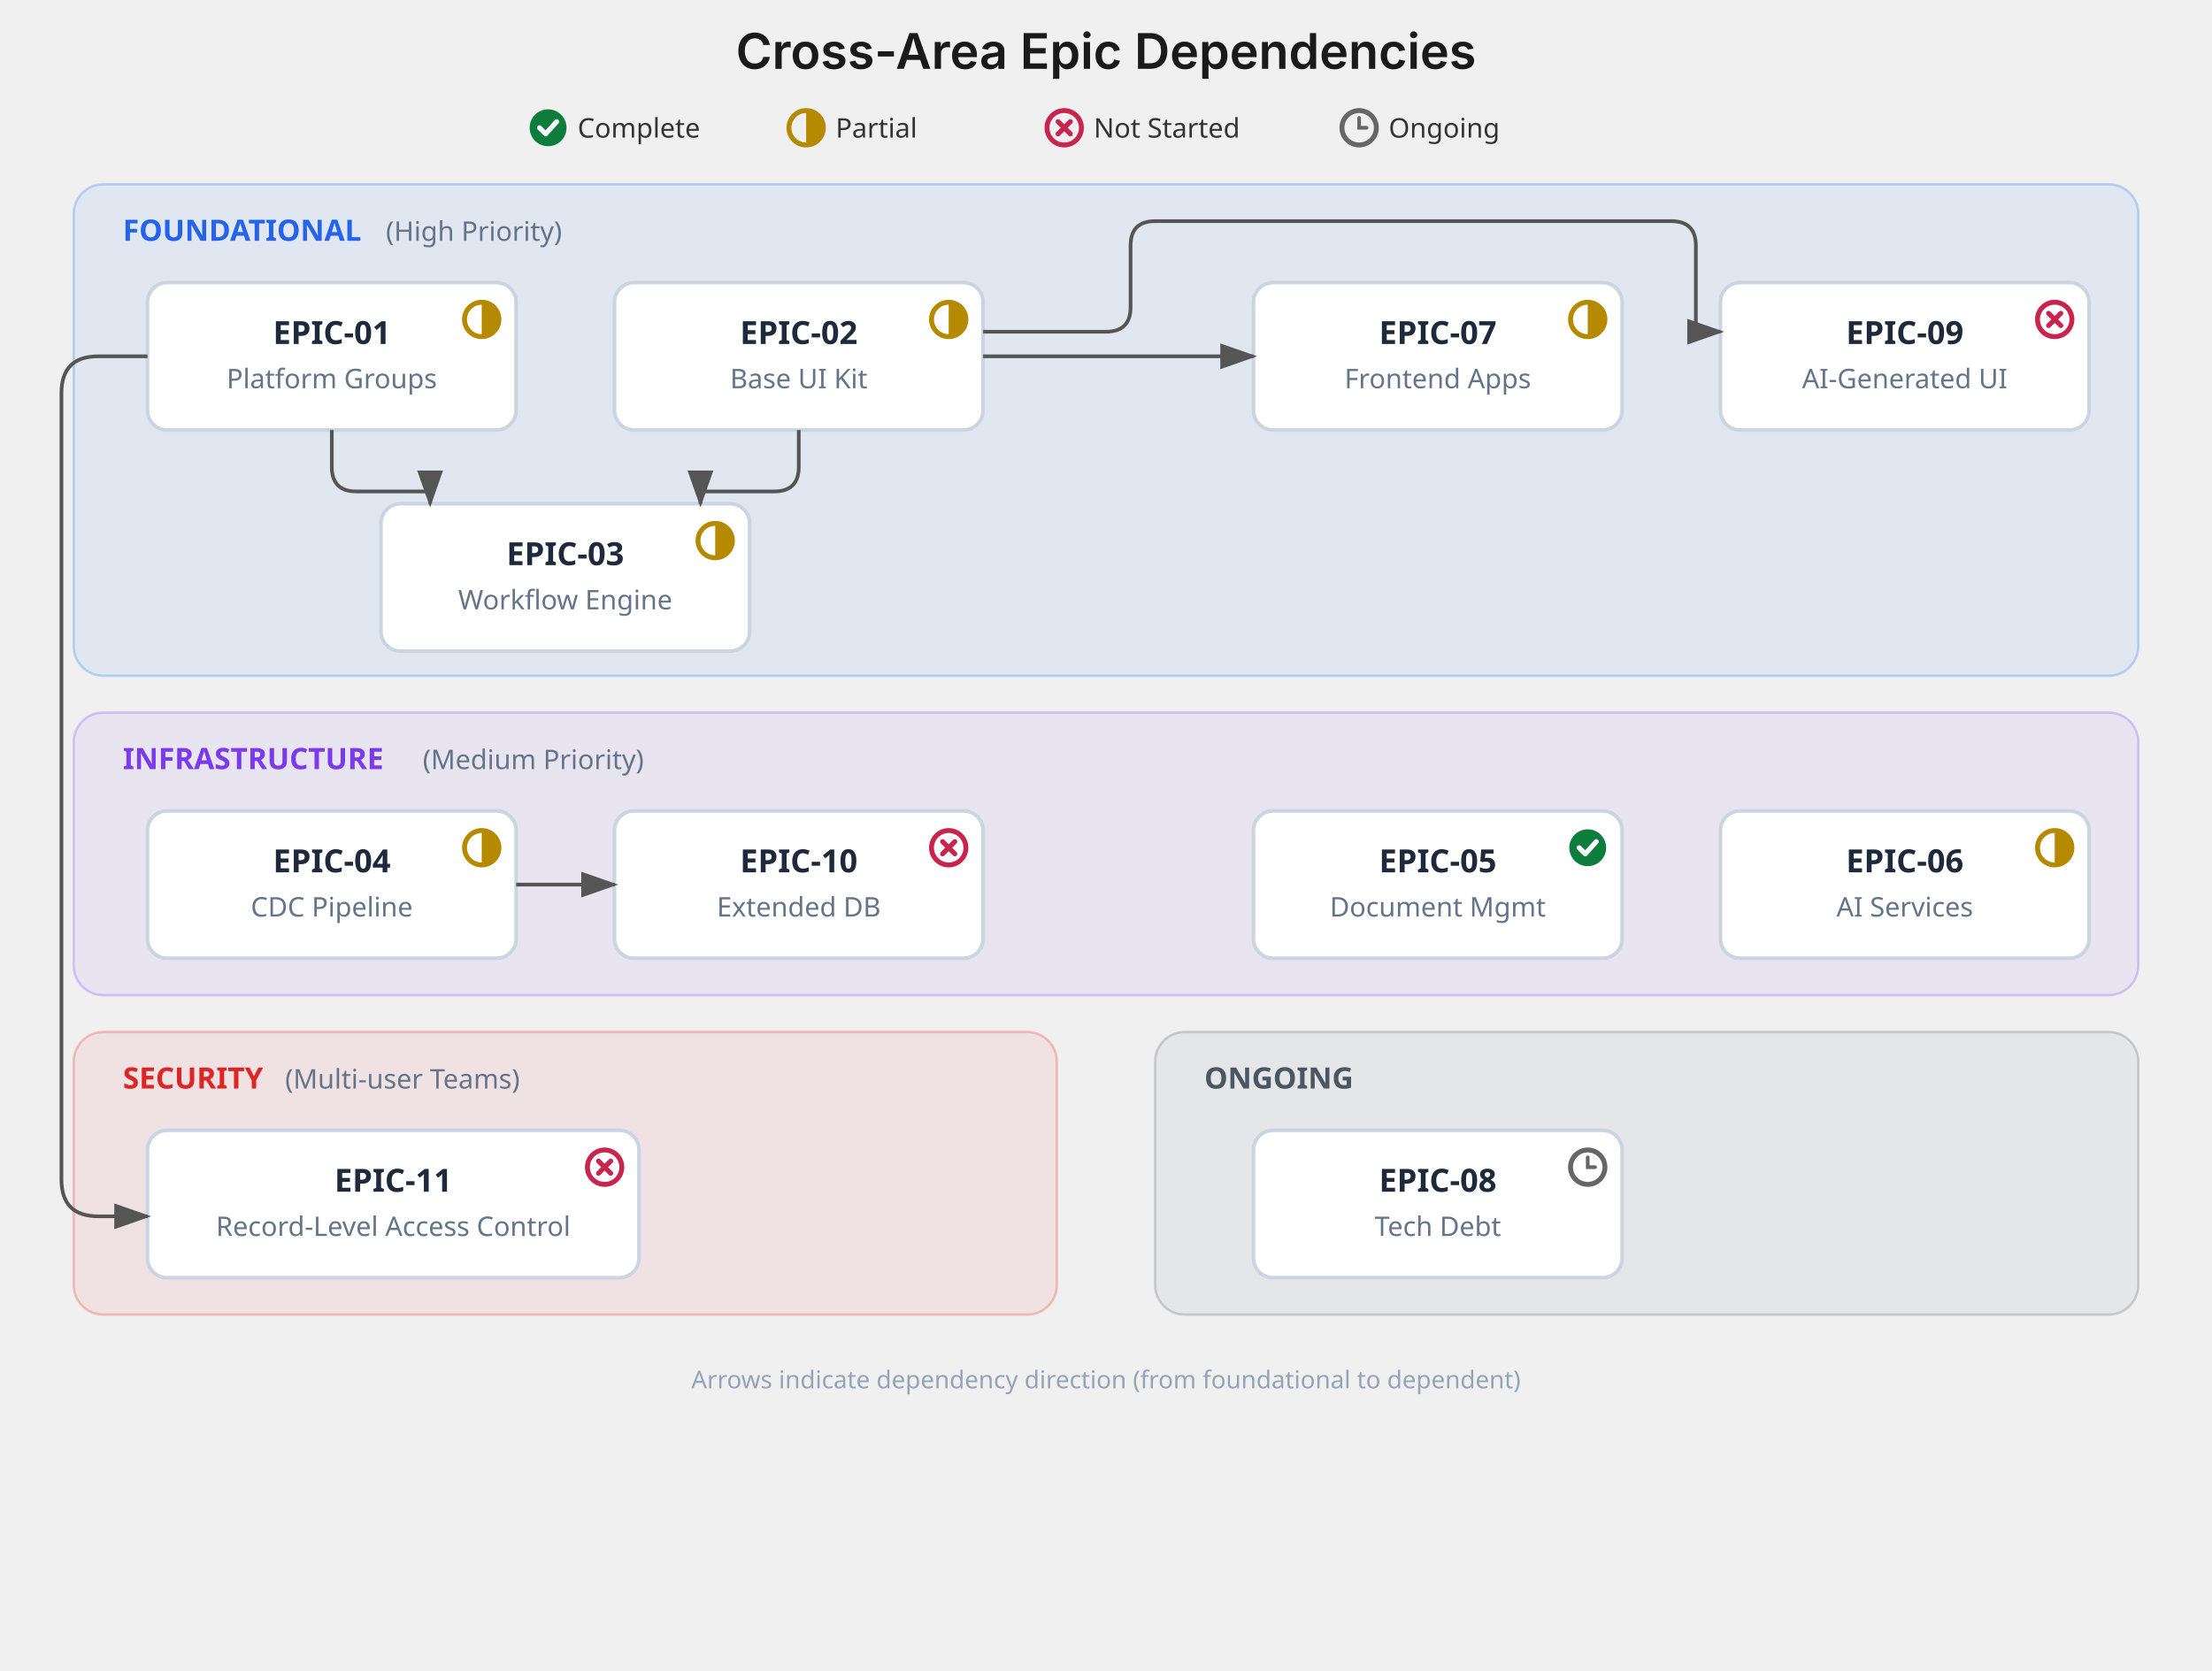
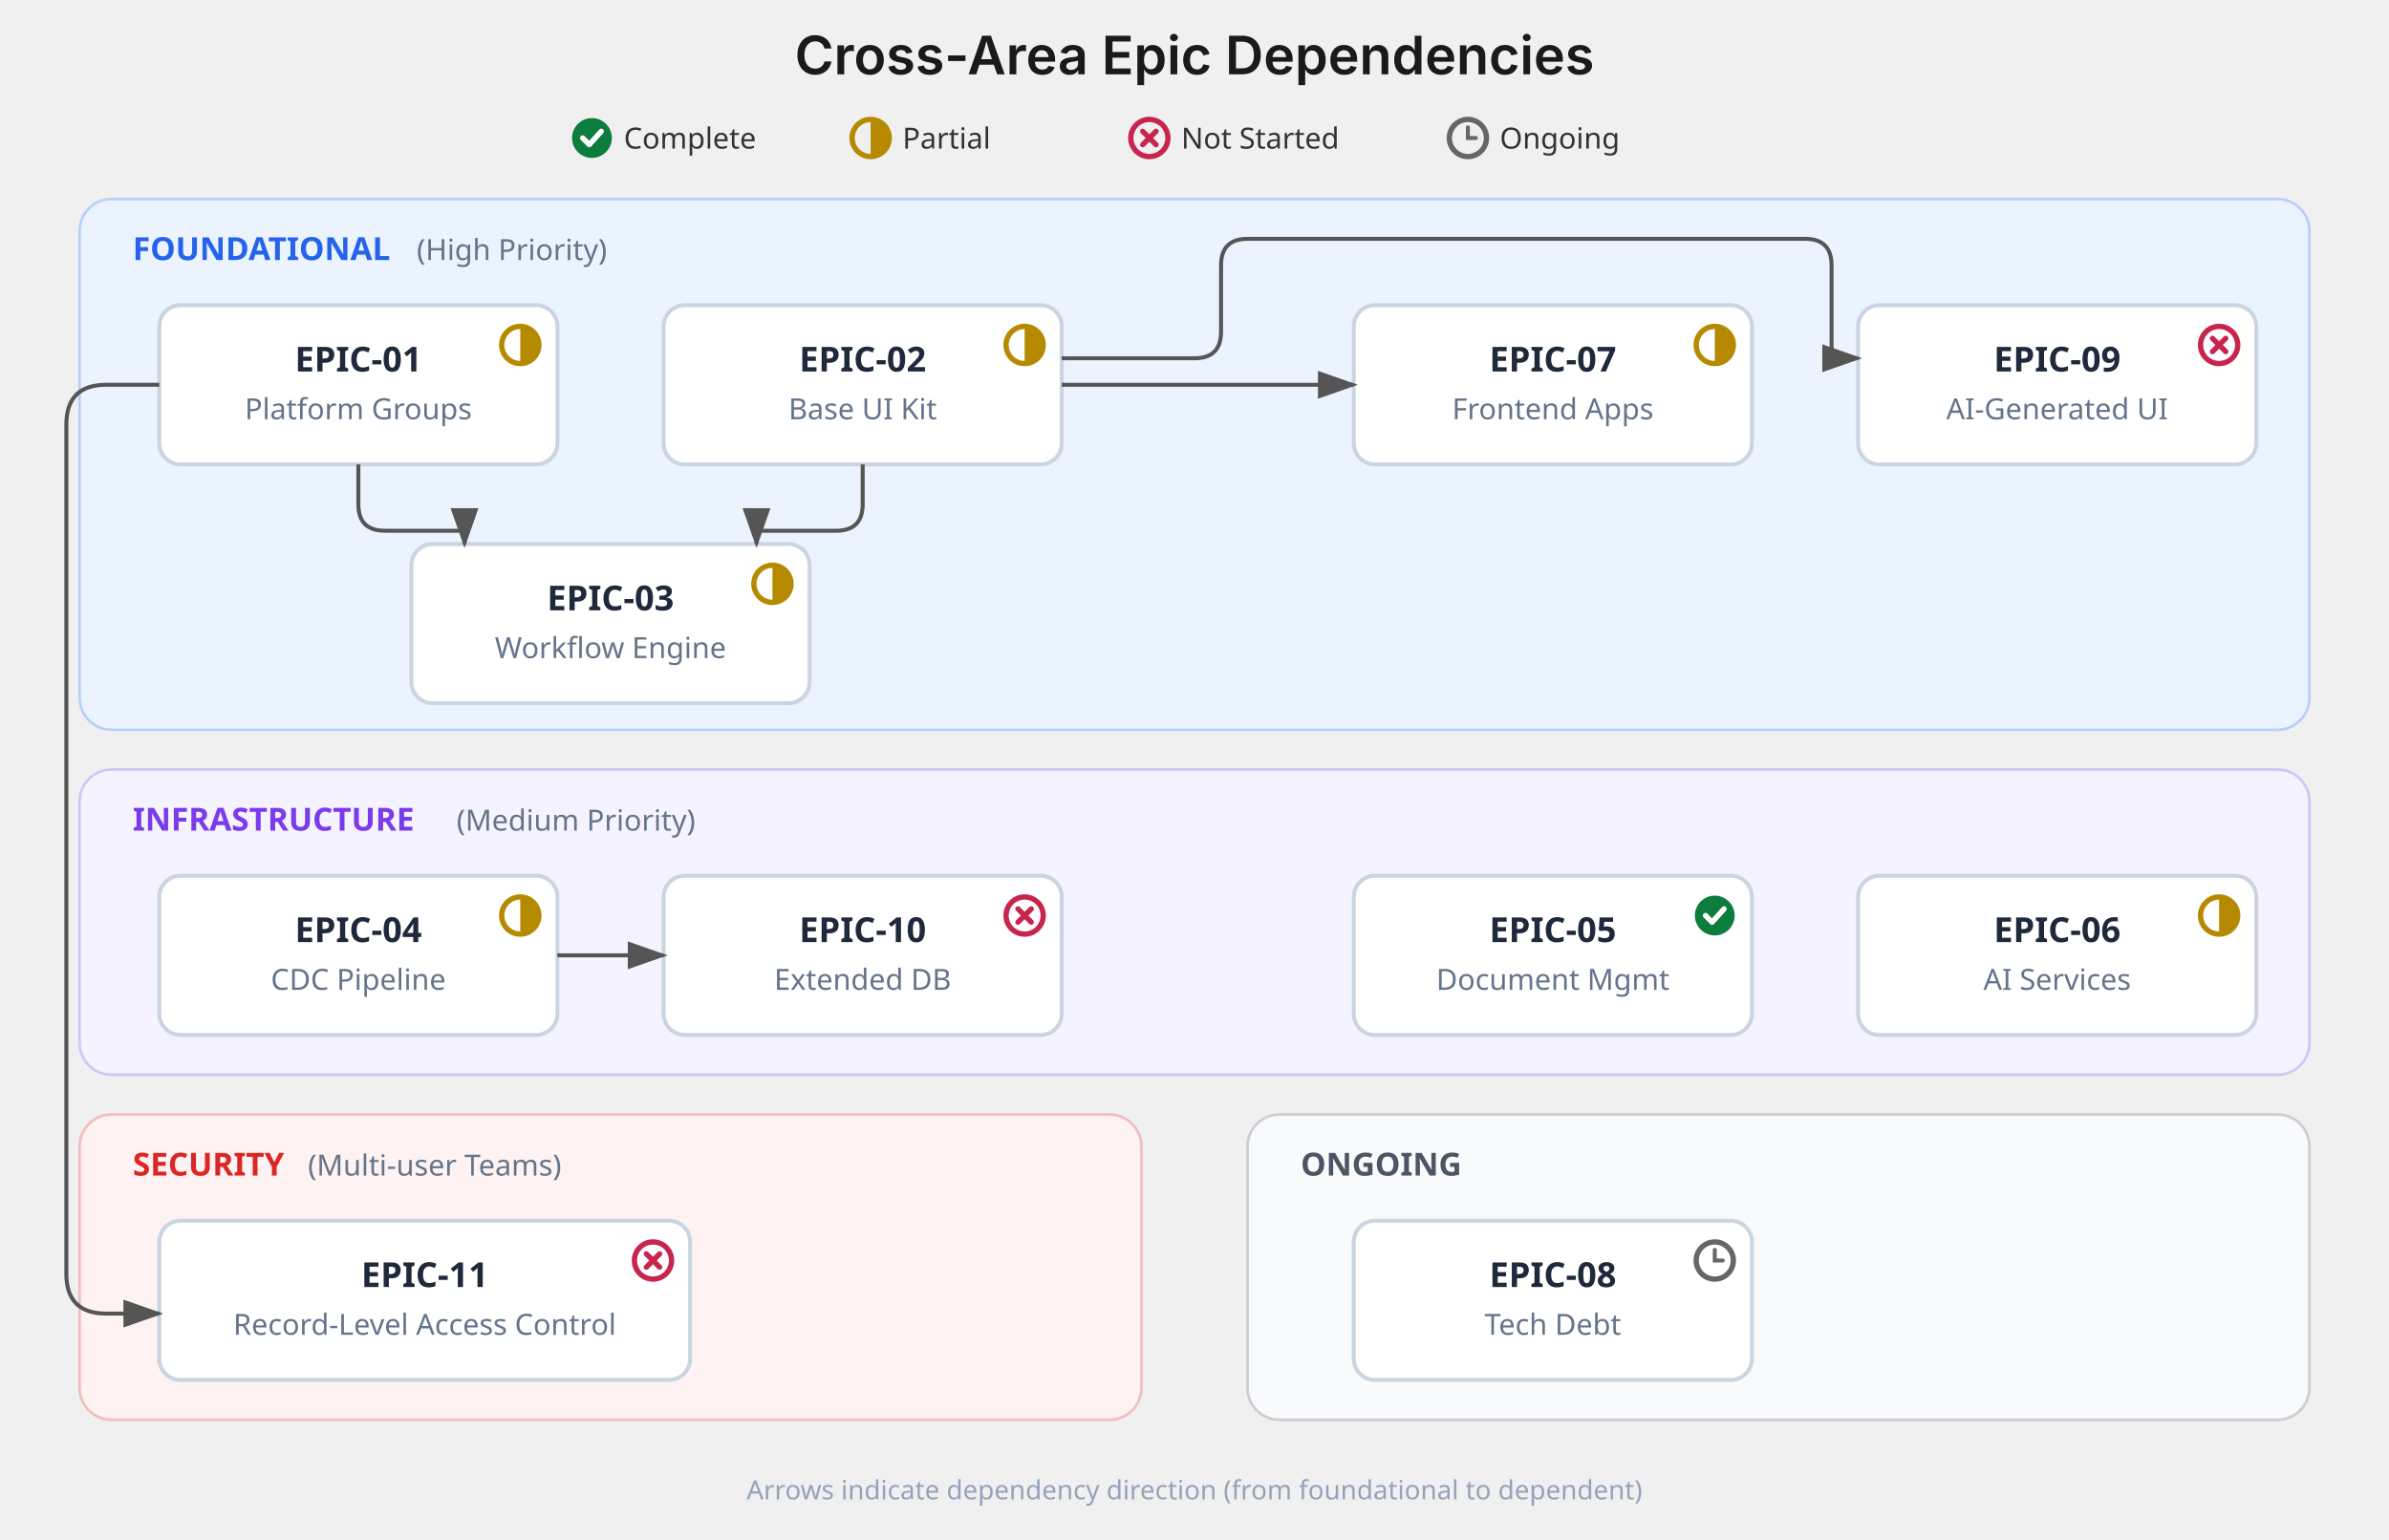
- <svg xmlns="http://www.w3.org/2000/svg" viewBox="0 0 900 680">
+ <svg xmlns="http://www.w3.org/2000/svg" xmlns:xlink="http://www.w3.org/1999/xlink" viewBox="0 0 900 580">
  <defs>
    <marker id="arrowhead" markerWidth="10" markerHeight="7" refX="9" refY="3.5" orient="auto">
      <polygon points="0 0, 10 3.5, 0 7" fill="#555555" />
    </marker>
    <symbol id="status-complete" viewBox="0 0 16 16">
      <circle cx="8" cy="8" r="7" fill="#0d7d3e" stroke="#0d7d3e" stroke-width="1" />
      <path d="M4.5 8 L7 10.5 L11.5 5.5" fill="none" stroke="white" stroke-width="2" stroke-linecap="round" stroke-linejoin="round" />
    </symbol>
    <symbol id="status-partial" viewBox="0 0 16 16">
      <circle cx="8" cy="8" r="7" fill="none" stroke="#b58900" stroke-width="2" />
      <path d="M8 1 A7 7 0 0 1 8 15 Z" fill="#b58900" />
    </symbol>
    <symbol id="status-not-started" viewBox="0 0 16 16">
      <circle cx="8" cy="8" r="7" fill="none" stroke="#c7254e" stroke-width="2" />
      <path d="M5.5 5.5 L10.5 10.5 M10.5 5.5 L5.5 10.5" fill="none" stroke="#c7254e" stroke-width="2" stroke-linecap="round" />
    </symbol>
    <symbol id="status-ongoing" viewBox="0 0 16 16">
      <circle cx="8" cy="8" r="7" fill="none" stroke="#666666" stroke-width="2" />
      <path d="M8 4 L8 8 L11 8" fill="none" stroke="#666666" stroke-width="1.5" stroke-linecap="round" />
    </symbol>
  </defs>
  <text x="450" y="28" text-anchor="middle" font-family="system-ui, -apple-system, sans-serif" font-size="20" font-weight="600" fill="#1a1a1a">Cross-Area Epic Dependencies</text>
  <g transform="translate(450, 52)">
-     <use href="#status-complete" x="-235" y="-8" width="16" height="16" />
+     <use xlink:href="#status-complete" x="-235" y="-8" width="16" height="16" />
    <text x="-215" y="4" font-family="system-ui, sans-serif" font-size="11" fill="#333333">Complete</text>
-     <use href="#status-partial" x="-130" y="-8" width="16" height="16" />
+     <use xlink:href="#status-partial" x="-130" y="-8" width="16" height="16" />
    <text x="-110" y="4" font-family="system-ui, sans-serif" font-size="11" fill="#333333">Partial</text>
-     <use href="#status-not-started" x="-25" y="-8" width="16" height="16" />
+     <use xlink:href="#status-not-started" x="-25" y="-8" width="16" height="16" />
    <text x="-5" y="4" font-family="system-ui, sans-serif" font-size="11" fill="#333333">Not Started</text>
-     <use href="#status-ongoing" x="95" y="-8" width="16" height="16" />
+     <use xlink:href="#status-ongoing" x="95" y="-8" width="16" height="16" />
    <text x="115" y="4" font-family="system-ui, sans-serif" font-size="11" fill="#333333">Ongoing</text>
  </g>
  <g>
-     <rect x="30" y="75" width="840" height="200" rx="12" fill="rgba(59, 130, 246, 0.08)" stroke="#3b82f6" stroke-width="1" stroke-opacity="0.3" />
+     <rect x="30" y="75" width="840" height="200" rx="12" fill="#ebf3fe" stroke="#3b82f6" stroke-width="1" stroke-opacity="0.3" />
    <text x="50" y="98" font-family="system-ui, sans-serif" font-size="12" font-weight="700" fill="#2563eb">FOUNDATIONAL</text>
    <text x="157" y="98" font-family="system-ui, sans-serif" font-size="11" fill="#64748b">(High Priority)</text>
    <g>
      <rect x="60" y="115" width="150" height="60" rx="8" fill="white" stroke="#cbd5e1" stroke-width="1.5" />
      <text x="135" y="140" text-anchor="middle" font-family="system-ui, sans-serif" font-size="13" font-weight="600" fill="#1e293b">EPIC-01</text>
      <text x="135" y="158" text-anchor="middle" font-family="system-ui, sans-serif" font-size="11" fill="#64748b">Platform Groups</text>
-       <use href="#status-partial" x="188" y="122" width="16" height="16" />
+       <use xlink:href="#status-partial" x="188" y="122" width="16" height="16" />
    </g>
    <g>
      <rect x="250" y="115" width="150" height="60" rx="8" fill="white" stroke="#cbd5e1" stroke-width="1.5" />
      <text x="325" y="140" text-anchor="middle" font-family="system-ui, sans-serif" font-size="13" font-weight="600" fill="#1e293b">EPIC-02</text>
      <text x="325" y="158" text-anchor="middle" font-family="system-ui, sans-serif" font-size="11" fill="#64748b">Base UI Kit</text>
-       <use href="#status-partial" x="378" y="122" width="16" height="16" />
+       <use xlink:href="#status-partial" x="378" y="122" width="16" height="16" />
    </g>
    <g>
      <rect x="155" y="205" width="150" height="60" rx="8" fill="white" stroke="#cbd5e1" stroke-width="1.5" />
      <text x="230" y="230" text-anchor="middle" font-family="system-ui, sans-serif" font-size="13" font-weight="600" fill="#1e293b">EPIC-03</text>
      <text x="230" y="248" text-anchor="middle" font-family="system-ui, sans-serif" font-size="11" fill="#64748b">Workflow Engine</text>
-       <use href="#status-partial" x="283" y="212" width="16" height="16" />
+       <use xlink:href="#status-partial" x="283" y="212" width="16" height="16" />
    </g>
    <g>
      <rect x="510" y="115" width="150" height="60" rx="8" fill="white" stroke="#cbd5e1" stroke-width="1.5" />
      <text x="585" y="140" text-anchor="middle" font-family="system-ui, sans-serif" font-size="13" font-weight="600" fill="#1e293b">EPIC-07</text>
      <text x="585" y="158" text-anchor="middle" font-family="system-ui, sans-serif" font-size="11" fill="#64748b">Frontend Apps</text>
-       <use href="#status-partial" x="638" y="122" width="16" height="16" />
+       <use xlink:href="#status-partial" x="638" y="122" width="16" height="16" />
    </g>
    <g>
      <rect x="700" y="115" width="150" height="60" rx="8" fill="white" stroke="#cbd5e1" stroke-width="1.5" />
      <text x="775" y="140" text-anchor="middle" font-family="system-ui, sans-serif" font-size="13" font-weight="600" fill="#1e293b">EPIC-09</text>
      <text x="775" y="158" text-anchor="middle" font-family="system-ui, sans-serif" font-size="11" fill="#64748b">AI-Generated UI</text>
-       <use href="#status-not-started" x="828" y="122" width="16" height="16" />
+       <use xlink:href="#status-not-started" x="828" y="122" width="16" height="16" />
    </g>
    <path d="M 135 175 L 135 190 Q 135 200 145 200 L 175 200 L 175 205" fill="none" stroke="#555555" stroke-width="1.5" marker-end="url(#arrowhead)" />
    <path d="M 325 175 L 325 190 Q 325 200 315 200 L 285 200 L 285 205" fill="none" stroke="#555555" stroke-width="1.5" marker-end="url(#arrowhead)" />
    <path d="M 400 145 L 510 145" fill="none" stroke="#555555" stroke-width="1.5" marker-end="url(#arrowhead)" />
    <path d="M 400 135 L 450 135 Q 460 135 460 125 L 460 100 Q 460 90 470 90 L 680 90 Q 690 90 690 100 L 690 135 L 700 135" fill="none" stroke="#555555" stroke-width="1.5" marker-end="url(#arrowhead)" />
  </g>
  <g>
-     <rect x="30" y="290" width="840" height="115" rx="12" fill="rgba(139, 92, 246, 0.08)" stroke="#8b5cf6" stroke-width="1" stroke-opacity="0.3" />
+     <rect x="30" y="290" width="840" height="115" rx="12" fill="#f5f3ff" stroke="#8b5cf6" stroke-width="1" stroke-opacity="0.3" />
    <text x="50" y="313" font-family="system-ui, sans-serif" font-size="12" font-weight="700" fill="#7c3aed">INFRASTRUCTURE</text>
    <text x="172" y="313" font-family="system-ui, sans-serif" font-size="11" fill="#64748b">(Medium Priority)</text>
    <g>
      <rect x="60" y="330" width="150" height="60" rx="8" fill="white" stroke="#cbd5e1" stroke-width="1.5" />
      <text x="135" y="355" text-anchor="middle" font-family="system-ui, sans-serif" font-size="13" font-weight="600" fill="#1e293b">EPIC-04</text>
      <text x="135" y="373" text-anchor="middle" font-family="system-ui, sans-serif" font-size="11" fill="#64748b">CDC Pipeline</text>
-       <use href="#status-partial" x="188" y="337" width="16" height="16" />
+       <use xlink:href="#status-partial" x="188" y="337" width="16" height="16" />
    </g>
    <g>
      <rect x="250" y="330" width="150" height="60" rx="8" fill="white" stroke="#cbd5e1" stroke-width="1.5" />
      <text x="325" y="355" text-anchor="middle" font-family="system-ui, sans-serif" font-size="13" font-weight="600" fill="#1e293b">EPIC-10</text>
      <text x="325" y="373" text-anchor="middle" font-family="system-ui, sans-serif" font-size="11" fill="#64748b">Extended DB</text>
-       <use href="#status-not-started" x="378" y="337" width="16" height="16" />
+       <use xlink:href="#status-not-started" x="378" y="337" width="16" height="16" />
    </g>
    <path d="M 210 360 L 250 360" fill="none" stroke="#555555" stroke-width="1.5" marker-end="url(#arrowhead)" />
    <g>
      <rect x="510" y="330" width="150" height="60" rx="8" fill="white" stroke="#cbd5e1" stroke-width="1.5" />
      <text x="585" y="355" text-anchor="middle" font-family="system-ui, sans-serif" font-size="13" font-weight="600" fill="#1e293b">EPIC-05</text>
      <text x="585" y="373" text-anchor="middle" font-family="system-ui, sans-serif" font-size="11" fill="#64748b">Document Mgmt</text>
-       <use href="#status-complete" x="638" y="337" width="16" height="16" />
+       <use xlink:href="#status-complete" x="638" y="337" width="16" height="16" />
    </g>
    <g>
      <rect x="700" y="330" width="150" height="60" rx="8" fill="white" stroke="#cbd5e1" stroke-width="1.5" />
      <text x="775" y="355" text-anchor="middle" font-family="system-ui, sans-serif" font-size="13" font-weight="600" fill="#1e293b">EPIC-06</text>
      <text x="775" y="373" text-anchor="middle" font-family="system-ui, sans-serif" font-size="11" fill="#64748b">AI Services</text>
-       <use href="#status-partial" x="828" y="337" width="16" height="16" />
+       <use xlink:href="#status-partial" x="828" y="337" width="16" height="16" />
    </g>
  </g>
  <g>
-     <rect x="30" y="420" width="400" height="115" rx="12" fill="rgba(239, 68, 68, 0.08)" stroke="#ef4444" stroke-width="1" stroke-opacity="0.3" />
+     <rect x="30" y="420" width="400" height="115" rx="12" fill="#fef2f2" stroke="#ef4444" stroke-width="1" stroke-opacity="0.3" />
    <text x="50" y="443" font-family="system-ui, sans-serif" font-size="12" font-weight="700" fill="#dc2626">SECURITY</text>
    <text x="116" y="443" font-family="system-ui, sans-serif" font-size="11" fill="#64748b">(Multi-user Teams)</text>
    <g>
      <rect x="60" y="460" width="200" height="60" rx="8" fill="white" stroke="#cbd5e1" stroke-width="1.5" />
      <text x="160" y="485" text-anchor="middle" font-family="system-ui, sans-serif" font-size="13" font-weight="600" fill="#1e293b">EPIC-11</text>
      <text x="160" y="503" text-anchor="middle" font-family="system-ui, sans-serif" font-size="11" fill="#64748b">Record-Level Access Control</text>
-       <use href="#status-not-started" x="238" y="467" width="16" height="16" />
+       <use xlink:href="#status-not-started" x="238" y="467" width="16" height="16" />
    </g>
  </g>
  <path d="M 60 145 L 40 145 Q 25 145 25 160 L 25 480 Q 25 495 40 495 L 60 495" fill="none" stroke="#555555" stroke-width="1.5" marker-end="url(#arrowhead)" />
  <g>
-     <rect x="470" y="420" width="400" height="115" rx="12" fill="rgba(107, 114, 128, 0.08)" stroke="#6b7280" stroke-width="1" stroke-opacity="0.3" />
+     <rect x="470" y="420" width="400" height="115" rx="12" fill="#f9fafb" stroke="#6b7280" stroke-width="1" stroke-opacity="0.3" />
    <text x="490" y="443" font-family="system-ui, sans-serif" font-size="12" font-weight="700" fill="#4b5563">ONGOING</text>
    <g>
      <rect x="510" y="460" width="150" height="60" rx="8" fill="white" stroke="#cbd5e1" stroke-width="1.5" />
      <text x="585" y="485" text-anchor="middle" font-family="system-ui, sans-serif" font-size="13" font-weight="600" fill="#1e293b">EPIC-08</text>
      <text x="585" y="503" text-anchor="middle" font-family="system-ui, sans-serif" font-size="11" fill="#64748b">Tech Debt</text>
-       <use href="#status-ongoing" x="638" y="467" width="16" height="16" />
+       <use xlink:href="#status-ongoing" x="638" y="467" width="16" height="16" />
    </g>
  </g>
  <text x="450" y="565" text-anchor="middle" font-family="system-ui, sans-serif" font-size="10" fill="#94a3b8">Arrows indicate dependency direction (from foundational to dependent)</text>
</svg>
